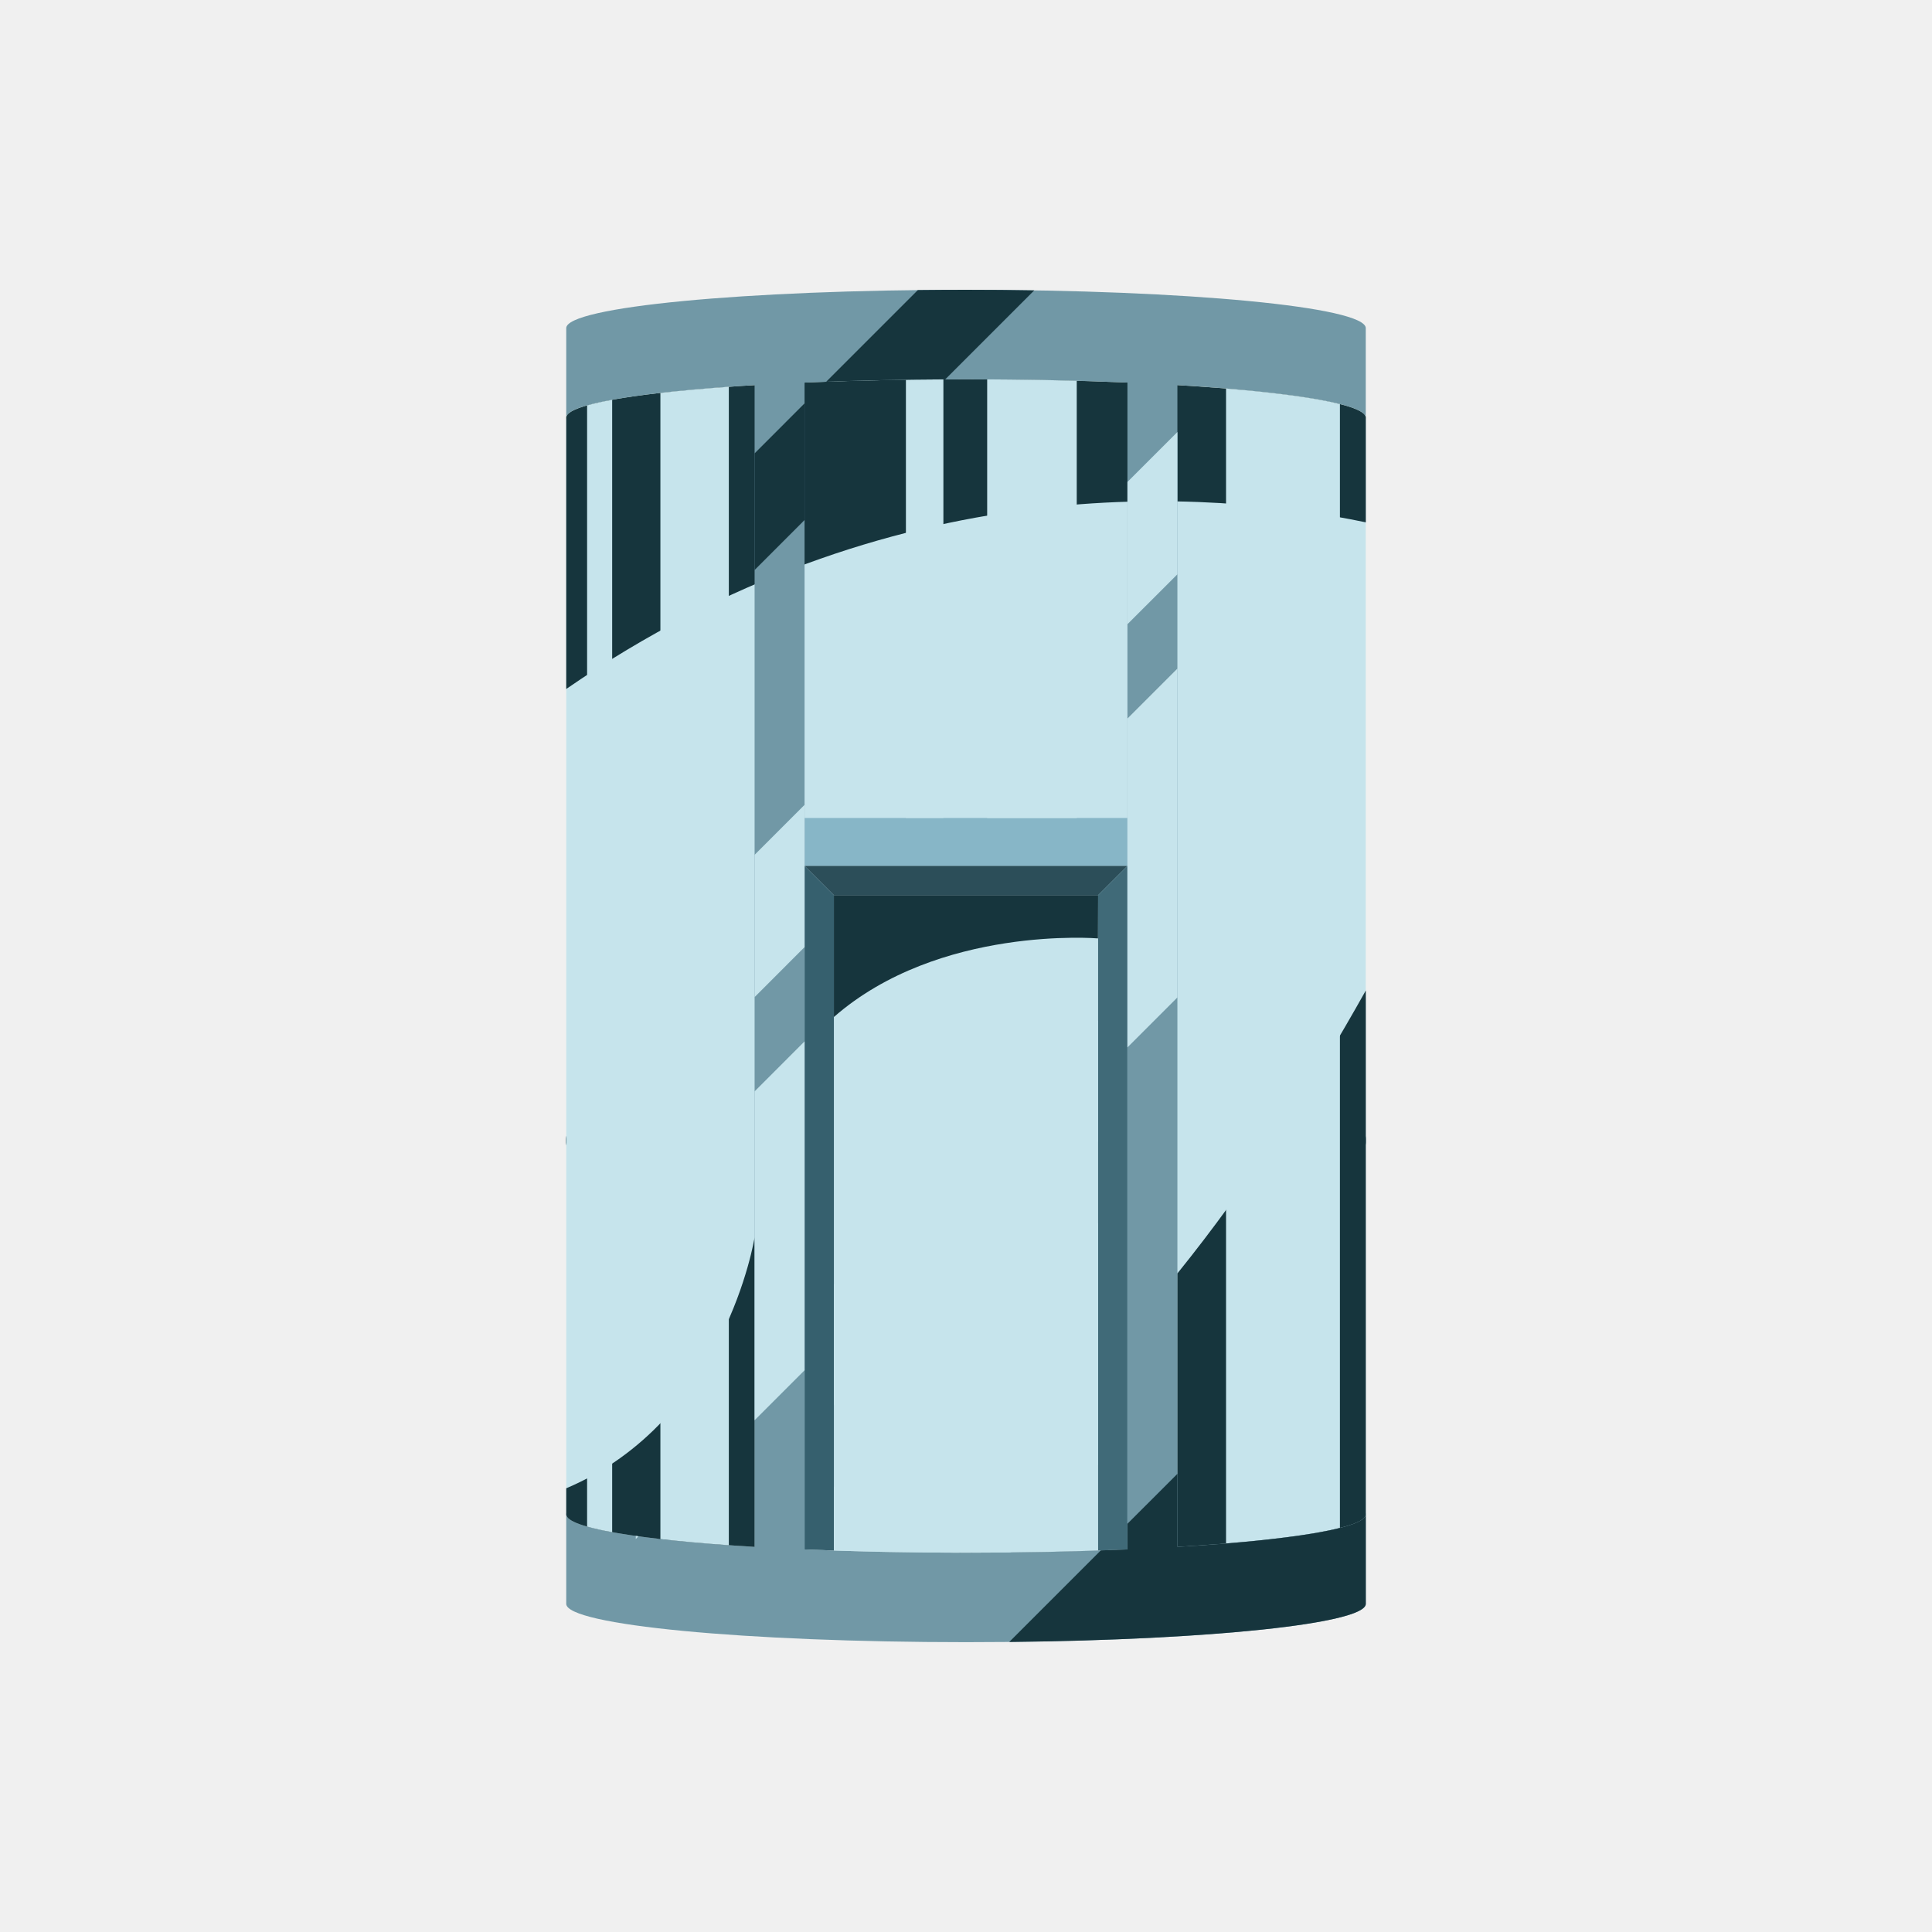
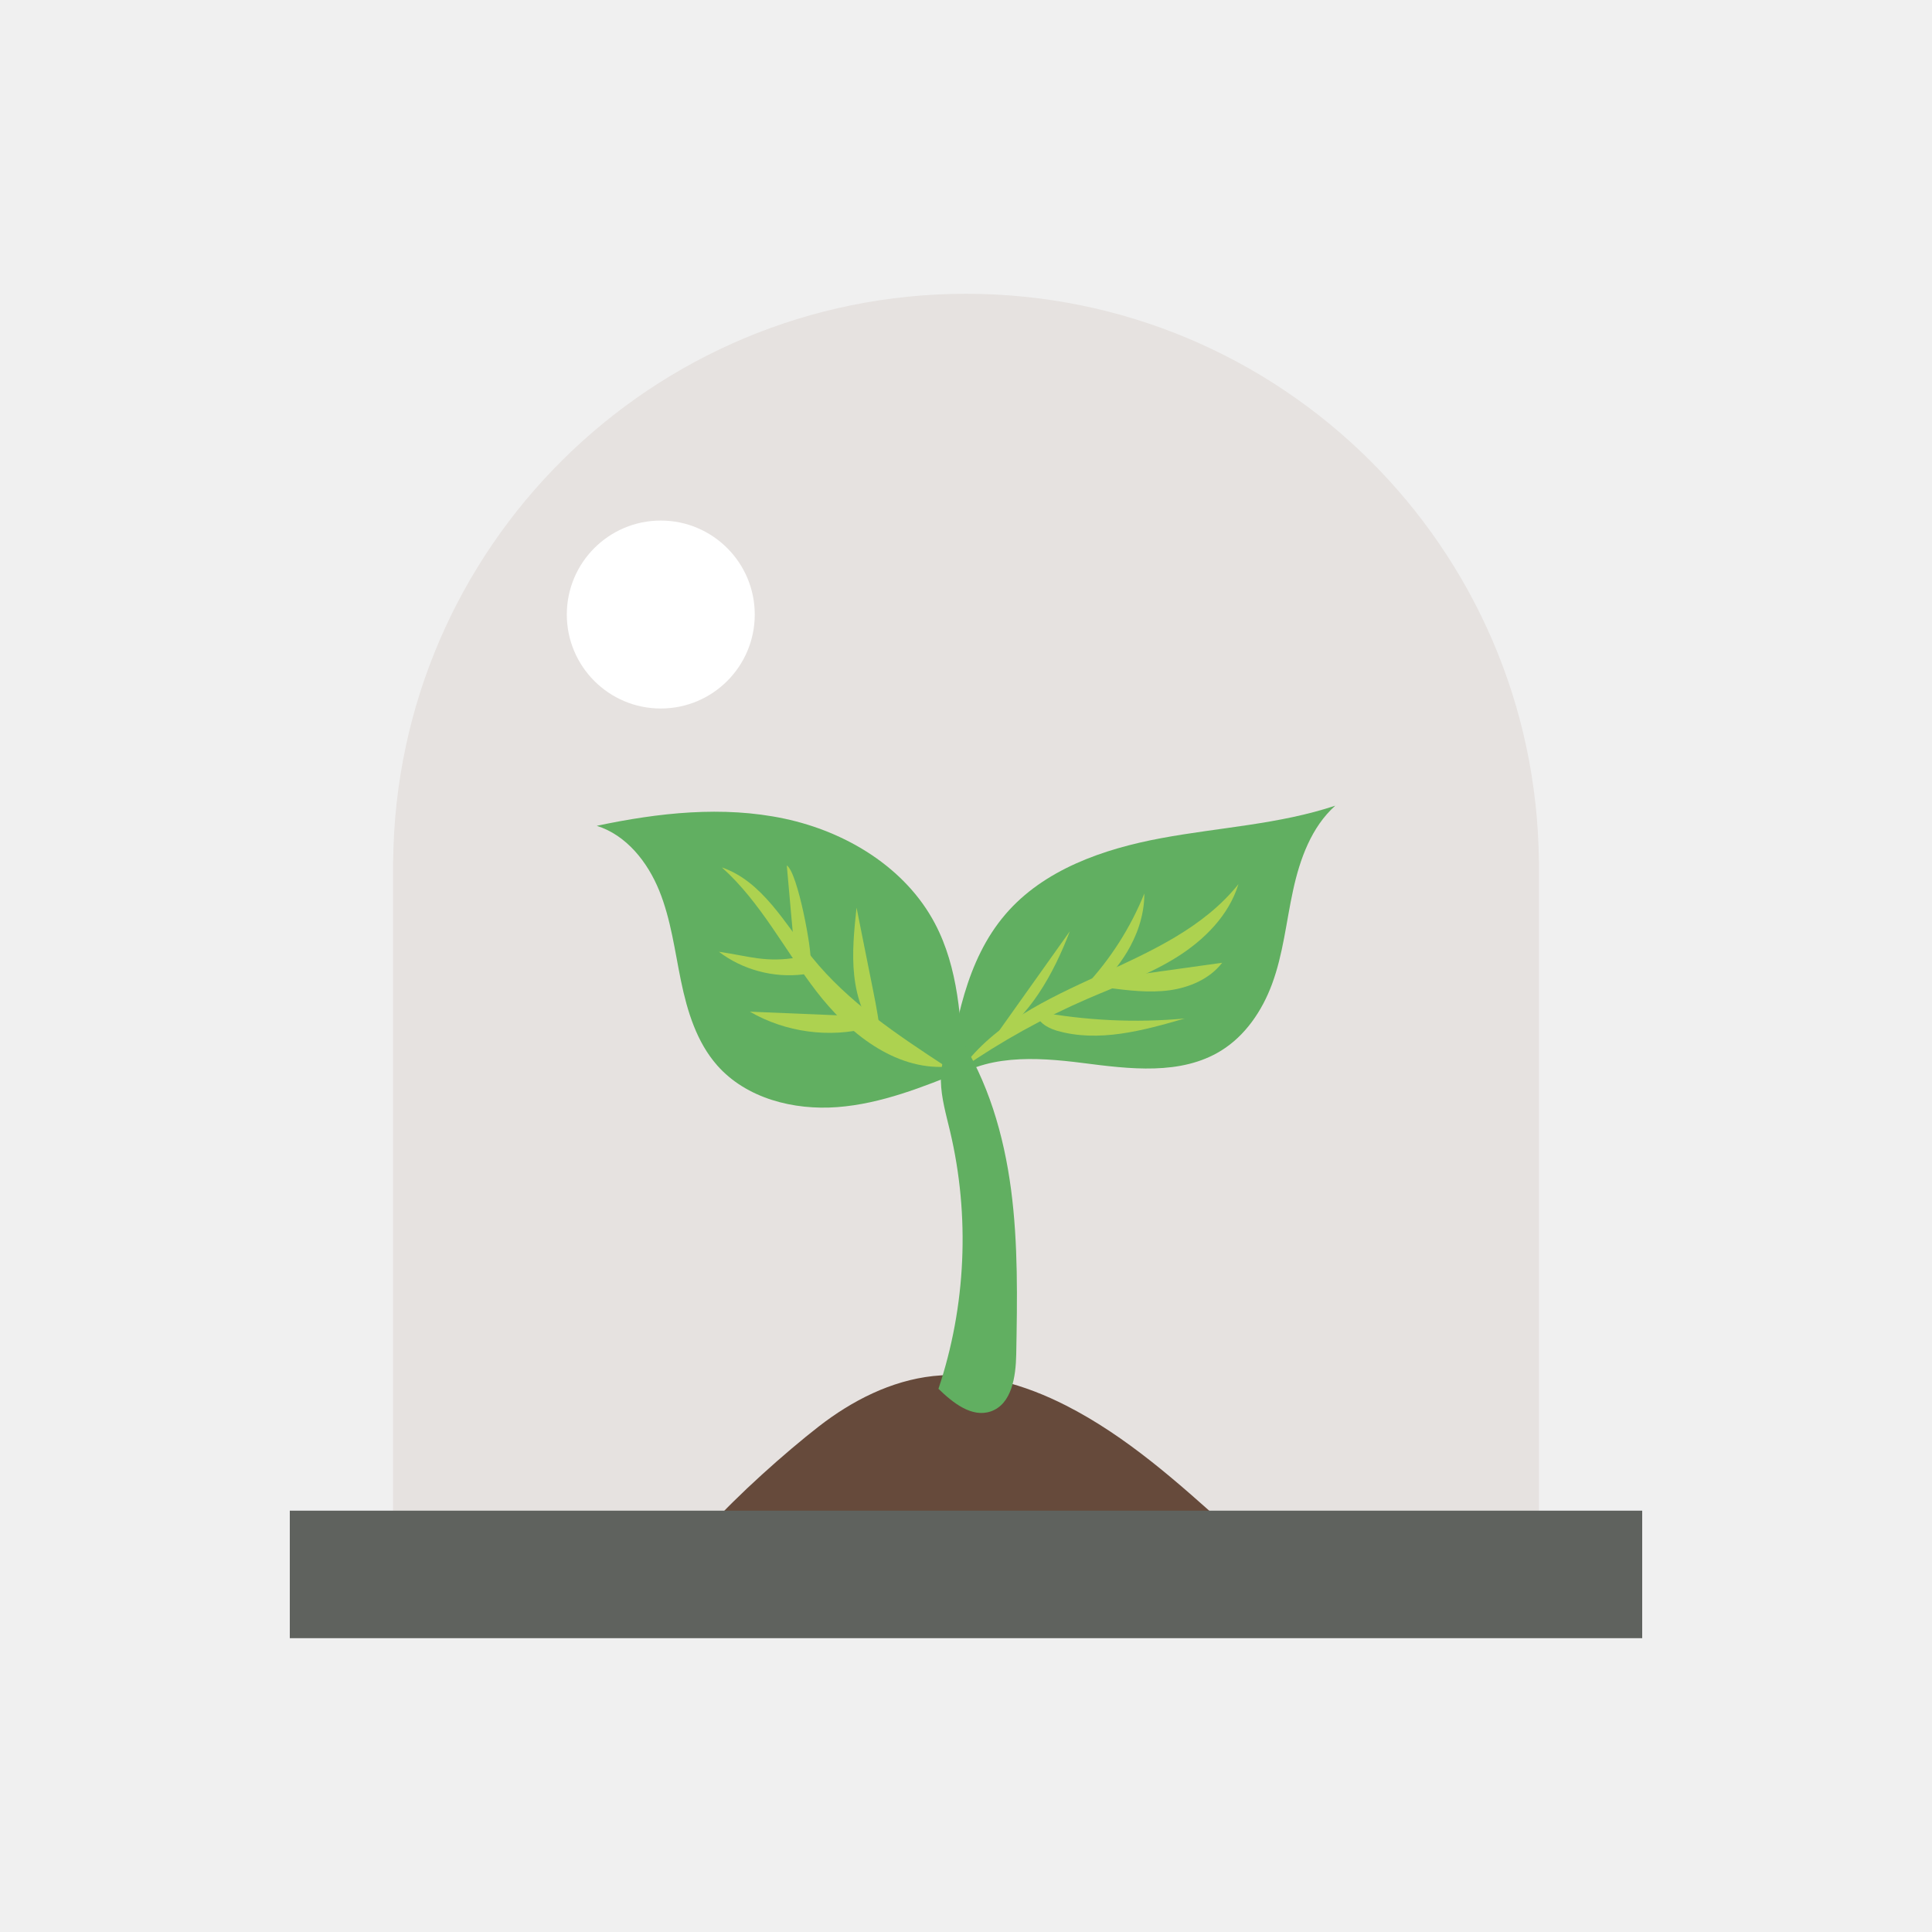
<svg xmlns="http://www.w3.org/2000/svg" version="1.1" id="Layer_1" x="0px" y="0px" viewBox="0 0 500 500" style="enable-background:new 0 0 500 500;" xml:space="preserve">
  <style type="text/css">
- 	.st0{fill:#2C4E59;}
- 	.st1{fill:#7198A6;}
- 	.st2{fill:#F5CE7D;}
- 	.st3{fill:#C6E4EC;}
- 	.st4{fill:#16353D;}
- 	.st5{fill:#87B6C7;}
- 	.st6{fill:#36606E;}
- 	.st7{fill:#406A78;}
+ 	.st0{fill:#E6E2E0;}
+ 	.st1{fill:#FFFFFF;}
+ 	.st2{fill:#664A3B;}
+ 	.st3{fill:#61AF61;}
+ 	.st4{fill:#ADD250;}
+ 	.st5{fill:#5F625E;}
</style>
  <g>
+     <path class="st0" d="M398.29,407.91V222.91h-0.03C397.49,141.66,331.43,76.03,250,76.03c-81.42,0-147.49,65.63-148.25,146.87h-0.04   v185.01H398.29z" />
+     <path class="st1" d="M195.33,159.04c0,13.43-10.89,24.32-24.32,24.32c-13.43,0-24.32-10.89-24.32-24.32   c0-13.43,10.89-24.32,24.32-24.32C184.43,134.72,195.33,145.61,195.33,159.04z" />
    <g>
-       <rect x="248.77" y="288.32" class="st0" width="2.46" height="94.99" />
+       <path class="st2" d="M183.49,395.21c7.26-8.17,19.76-19.32,28.38-26.02c8.63-6.71,18.75-11.88,29.61-13.07    c11.84-1.3,23.78,2.22,34.39,7.62c15.61,7.94,28.83,19.79,41.85,31.51C299.13,408,183.49,395.21,183.49,395.21z" />
+       <path class="st3" d="M329.18,254.73c-2.56,6.89-6.91,13.32-13.16,17.18c-10.41,6.44-23.67,4.75-35.81,3.19    c-12.14-1.55-25.74-2.35-35.29,5.3c2.34-15.49,5.07-31.85,15.26-43.75c9.93-11.61,25.35-16.95,40.38-19.74    c15.02-2.79,30.51-3.57,45-8.4c-6.18,5.55-9.16,13.82-10.92,21.94C332.87,238.57,332.08,246.95,329.18,254.73z" />
+       <path class="st4" d="M281.55,258.44c-11.47,4.96-22.44,11.05-32.71,18.15c17.18-23.39,53.55-25.1,71.67-47.78    c-2.47,8.08-8.85,14.46-16.01,18.94C297.33,252.22,289.3,255.09,281.55,258.44z" />
+       <path class="st4" d="M276.88,241c-6.78,9.54-13.56,19.07-20.34,28.61C266.53,263.14,272.62,252.11,276.88,241z" />
+       <path class="st4" d="M296.16,231.23c-3.59,8.88-8.83,17.09-15.39,24.07c2.58-1.87,3.16,0.23,5.48-1.94    C287.59,252.11,296.16,243.27,296.16,231.23z" />
+       <path class="st4" d="M286.25,253.36c-0.48,0.06-1.02,0.18-1.25,0.6c-0.47,0.88,0.85,1.59,1.84,1.71    c5.24,0.66,10.54,1.32,15.78,0.62c5.23-0.71,10.46-2.95,13.68-7.13C306.28,250.56,296.27,251.96,286.25,253.36z" />
+       <path class="st4" d="M306.6,263.59c-12.77,1.16-25.7,0.54-38.31-1.82c-0.11,2.57,2.67,4.22,5.14,4.95    C284.25,269.88,295.79,266.73,306.6,263.59z" />
+       <path class="st3" d="M241.95,238.98c-7.63-14.44-22.95-23.72-38.92-27.11c-15.97-3.39-32.61-1.54-48.59,1.85    c7.66,2.4,13.15,9.34,16.17,16.78c3.02,7.44,4.01,15.51,5.63,23.37c1.63,7.86,4.07,15.86,9.39,21.88    c7.53,8.52,19.76,11.63,31.09,10.77c11.34-0.87,22.08-5.18,32.62-9.44C248.76,264.05,248.05,250.52,241.95,238.98z" />
+       <path class="st4" d="M210.1,247.7c-6.99-8.67-12.75-19.58-23.28-23.21c10.05,8.99,16.25,21.39,24.47,32.08    c8.22,10.69,20.11,20.3,33.57,19.51C232.3,267.83,219.52,259.4,210.1,247.7z" />
+       <path class="st4" d="M221.67,234.89c-0.62,5.87-1.24,11.8-0.59,17.67c0.65,5.87,2.67,11.76,6.72,16.06    c-0.2-4.05-1-8.05-1.79-12.03C224.56,249.36,223.12,242.13,221.67,234.89z" />
+       <path class="st4" d="M205.87,249.19c0.73,1.53,3.33,0.68,3.84-0.94c0.5-1.62-3.18-22.41-6.09-24.28    C204.37,232.37,205.12,240.78,205.87,249.19z" />
+       <path class="st4" d="M207.88,252.17c0.88-0.11,1.87-0.34,2.3-1.11c0.48-0.87-0.05-2.03-0.88-2.57c-0.84-0.54-1.89-0.87-2.88-0.7    c-8.22,1.39-12.36-0.3-20.38-1.48C192.18,250.98,200.21,253.14,207.88,252.17z" />
+       <path class="st4" d="M194.06,261.82c9.21,5.34,20.54,6.88,30.84,4.18c-0.32-0.98-0.64-1.96-0.96-2.94    C213.99,262.65,204.02,262.23,194.06,261.82z" />
+       <path class="st3" d="M256.39,365.28c5.46-1.86,6.5-9,6.61-14.76c0.26-14.24,0.52-28.54-1.34-42.67    c-1.87-14.12-5.95-28.16-13.75-40.08c-3.26,2.95-4.5,7.6-4.41,12c0.09,4.39,1.35,8.66,2.36,12.94    c5.21,21.94,4.16,45.33-2.99,66.71C246.59,363.04,251.49,366.95,256.39,365.28z" />
    </g>
-     <g>
-       <g>
-         <path class="st0" d="M295.31,303.79l-0.17-4.91c27.42-0.94,42.2-2.47,49.12-3.7c-12.23-2.14-45.49-4.4-94.26-4.4     c-48.85,0-82.15,2.27-94.33,4.41c6.73,1.21,20.95,2.68,47.29,3.63l-0.18,4.91c-56.33-2.02-56.33-5.78-56.33-8.53     c0-2.53,0-5.14,31.9-7.31c19.15-1.3,44.59-2.02,71.64-2.02c27.05,0,52.49,0.72,71.64,2.02c31.9,2.17,31.9,4.78,31.9,7.31     C353.54,297.83,353.54,301.81,295.31,303.79z" />
-       </g>
-     </g>
-     <g>
-       <ellipse class="st1" cx="250" cy="391.91" rx="103.46" ry="9.92" />
-     </g>
-     <g>
-       <g>
-         <rect x="327.21" y="300.11" class="st0" width="2.46" height="98.92" />
-       </g>
-       <g>
-         <rect x="170.33" y="300.11" class="st0" width="2.46" height="98.92" />
-       </g>
-     </g>
-     <path class="st2" d="M353.46,108.09c0,5.48-46.32,9.92-103.46,9.92c-57.14,0-103.46-4.44-103.46-9.92   c0-5.48,46.32-9.92,103.46-9.92C307.14,98.16,353.46,102.61,353.46,108.09z" />
-     <path class="st3" d="M250,98.16c-57.14,0-103.46,4.44-103.46,9.92v283.83c0,5.48,46.32,9.92,103.46,9.92   c57.14,0,103.46-4.44,103.46-9.92V108.09C353.46,102.61,307.14,98.16,250,98.16z" />
-     <path class="st4" d="M250,98.16c-57.14,0-103.46,4.44-103.46,9.92v70.23c83.88-57.87,166.2-51.63,206.93-43.13v-27.1   C353.46,102.61,307.14,98.16,250,98.16z" />
-     <rect x="208.22" y="211.69" class="st5" width="83.55" height="12.4" />
-     <polygon class="st0" points="250,224.09 208.22,224.09 215.81,231.68 250,231.68 284.19,231.68 291.78,224.09  " />
-     <path class="st6" d="M215.81,401.28v-169.6l-7.59-7.59v176.9C210.7,401.1,213.23,401.19,215.81,401.28z" />
-     <path class="st7" d="M284.19,401.28v-169.6l7.59-7.59v176.9C289.3,401.1,286.77,401.19,284.19,401.28z" />
-     <path class="st1" d="M353.46,108.09V84.92c0-5.48-46.32-9.92-103.46-9.92c-57.14,0-103.46,4.44-103.46,9.92v23.16   c0-3.55,19.48-6.67,48.75-8.42v300.67c-29.27-1.75-48.75-4.87-48.75-8.42v23.16c0,5.48,46.32,9.92,103.46,9.92   c57.14,0,103.46-4.44,103.46-9.92v-23.16c0,3.55-19.48,6.67-48.75,8.42V99.66C333.98,101.42,353.46,104.53,353.46,108.09z    M291.78,400.99c-12.78,0.54-26.9,0.85-41.78,0.85s-29-0.3-41.78-0.85V99.01c12.78-0.54,26.91-0.84,41.78-0.84s29,0.3,41.78,0.84   V400.99z" />
-     <path class="st4" d="M304.72,329.55v70.78c29.27-1.75,48.75-4.87,48.75-8.42V256.34C339.7,280.93,323.37,306.45,304.72,329.55z" />
-     <path class="st4" d="M146.54,385.17v6.74c0,3.55,19.48,6.67,48.75,8.42v-80.12C195.29,320.22,187.83,367.69,146.54,385.17z" />
-     <path class="st3" d="M170.91,398.31c5.23,0.59,11.18,1.13,17.71,1.59V100.1c-6.54,0.46-12.48,1-17.71,1.59V398.31z" />
-     <path class="st3" d="M151.94,395.08c1.77,0.5,3.94,0.99,6.49,1.45V103.47c-2.55,0.46-4.72,0.95-6.49,1.45V395.08z" />
-     <path class="st3" d="M255.48,98.18v113.52h23.18V98.55C271.24,98.35,263.48,98.22,255.48,98.18z" />
-     <path class="st3" d="M234.45,98.27v113.42h9.7V98.18C240.88,98.2,237.64,98.23,234.45,98.27z" />
-     <path class="st3" d="M317.3,399.45c13.05-1.07,23.27-2.45,29.47-4.02V104.57c-6.2-1.57-16.43-2.95-29.47-4.02V399.45z" />
-     <polygon class="st3" points="215.81,363.7 248.29,331.22 248.29,299.92 215.81,332.41  " />
-     <path class="st3" d="M248.29,352.4l-32.48,32.48v16.4c10.19,0.34,21.12,0.53,32.48,0.55V352.4z" />
-     <polygon class="st3" points="251.71,327.8 284.16,295.35 284.16,264.06 251.71,296.51  " />
-     <path class="st3" d="M284.16,316.53l-32.45,32.45v52.84c3.3-0.01,6.54-0.03,9.76-0.06l22.7-22.7V316.53z" />
-     <path class="st4" d="M284.16,242.86c0,0-41.16-3.44-68.35,20.34v-31.53h68.38L284.16,242.86z" />
-     <g>
-       <polygon class="st3" points="208.22,208.29 195.29,221.23 195.29,258.05 208.22,245.11   " />
-       <polygon class="st3" points="304.72,111.8 291.78,124.73 291.78,161.55 304.72,148.62   " />
-     </g>
-     <g>
-       <path class="st3" d="M164.54,397.5v0.81l0.71-0.71C165.01,397.56,164.77,397.53,164.54,397.5z" />
-       <polygon class="st3" points="304.72,173.02 291.78,185.96 291.78,271.07 304.72,258.13   " />
-       <polygon class="st3" points="195.29,367.56 208.22,354.62 208.22,269.51 195.29,282.45   " />
-     </g>
-     <path class="st4" d="M291.78,394.35v6.64c-2.26,0.1-4.57,0.18-6.9,0.26l-23.69,23.69c51.88-0.54,92.28-4.75,92.28-9.86v-23.16   c0,3.55-19.48,6.67-48.75,8.42v-18.92L291.78,394.35z" />
-     <g>
-       <path class="st4" d="M244.63,98.18l23.03-23.03C261.92,75.05,256.03,75,250,75c-4.22,0-8.37,0.03-12.46,0.07l-23.72,23.72    C223.5,98.44,233.84,98.23,244.63,98.18z" />
-       <polygon class="st4" points="208.22,134.58 208.22,104.39 195.29,117.33 195.29,147.52   " />
-     </g>
+     <rect x="75" y="390.96" class="st5" width="350" height="33" />
  </g>
</svg>
